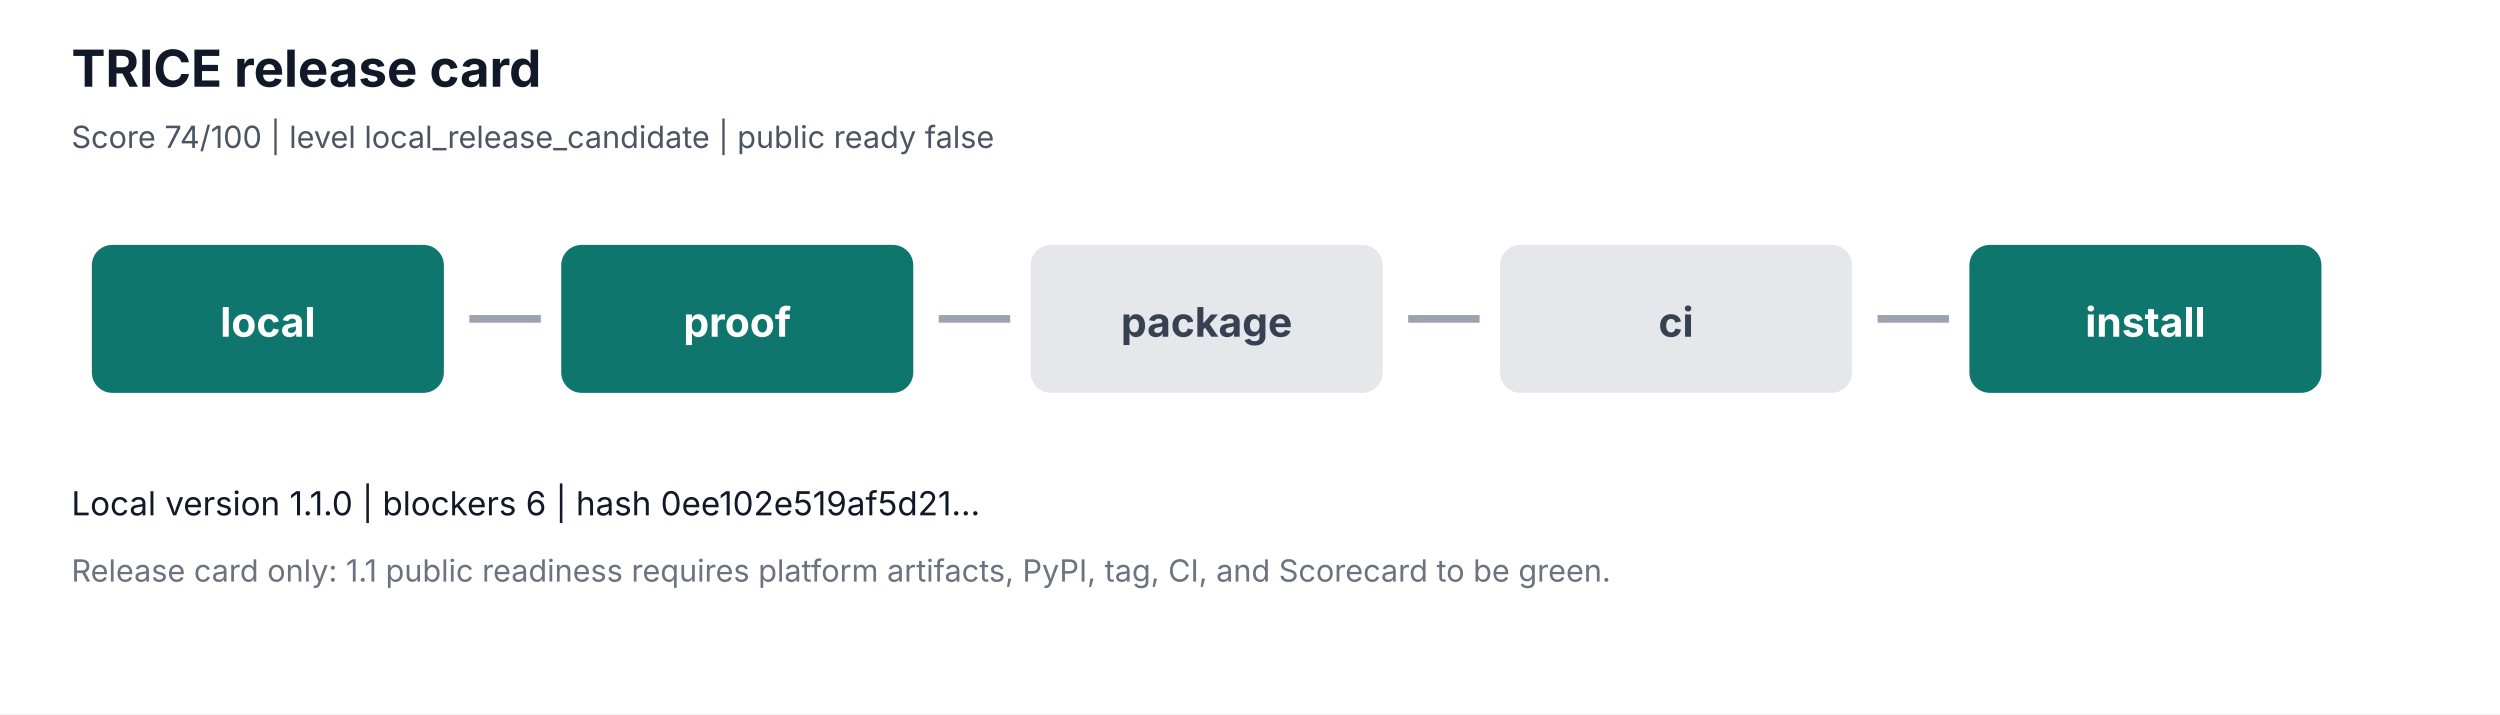
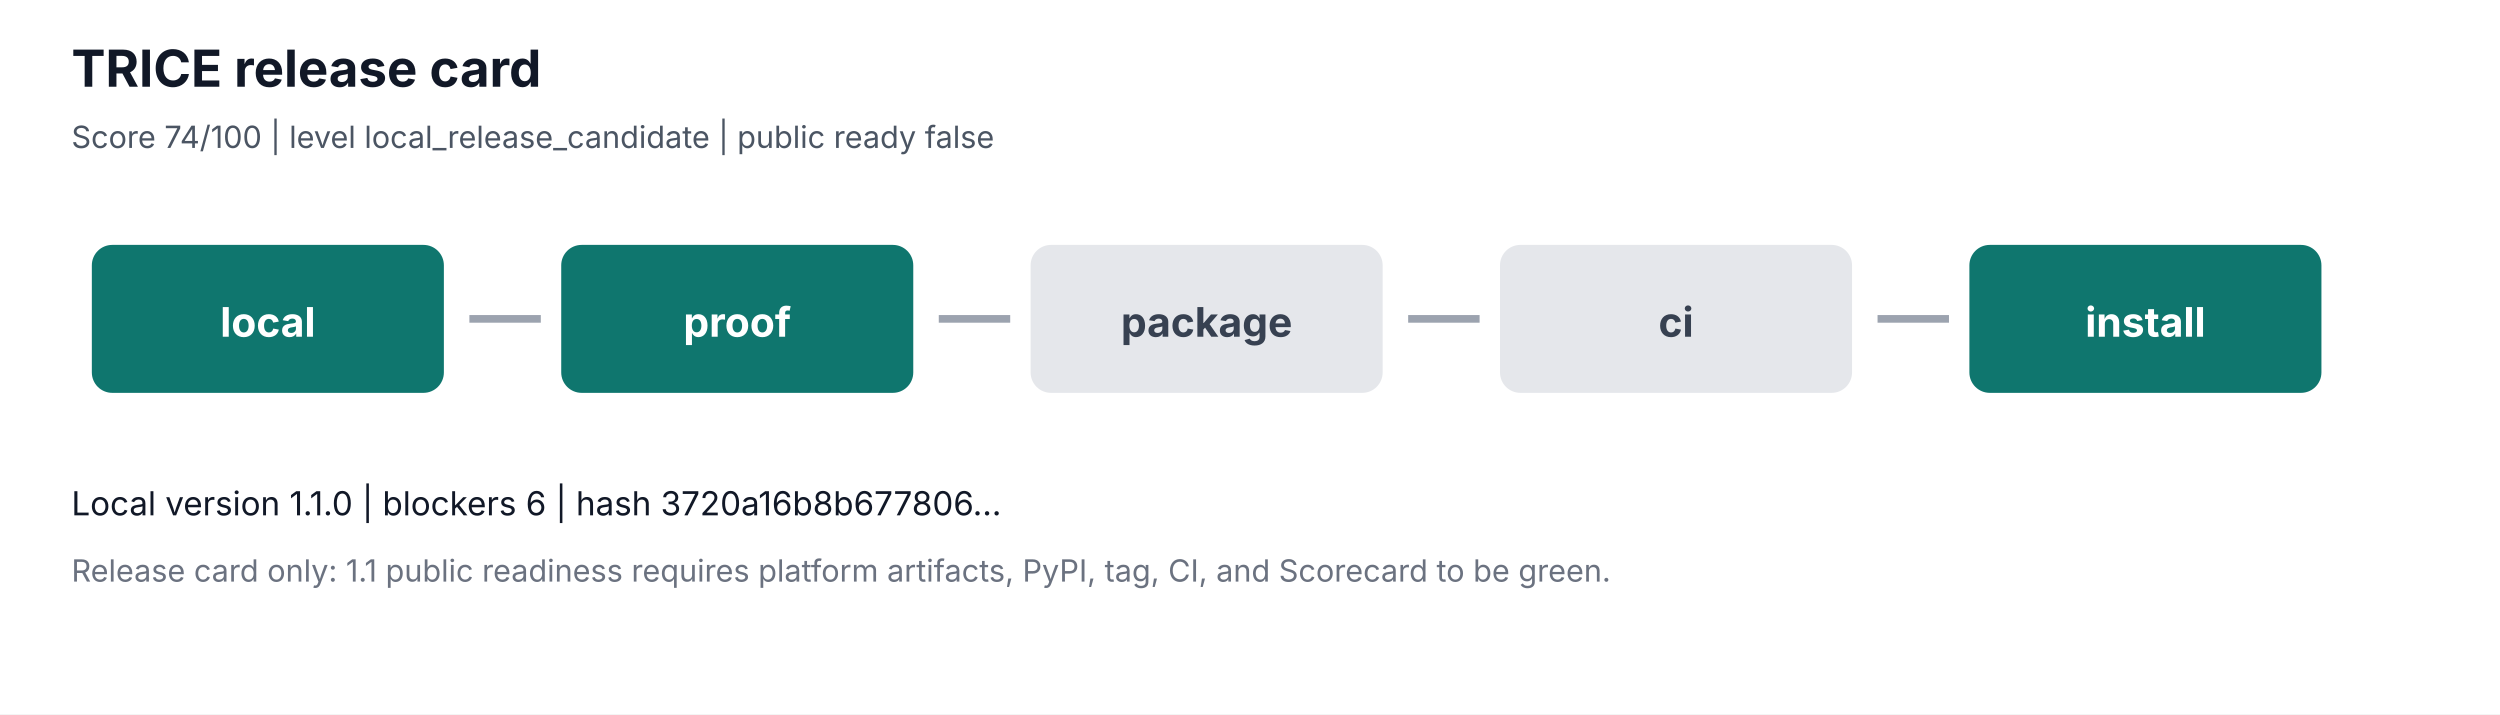
<svg xmlns="http://www.w3.org/2000/svg" width="980" height="280" viewBox="0 0 980 280">
  <rect width="100%" height="100%" fill="#ffffff" />
  <text x="28" y="34" font-family="Inter,Segoe UI,Arial" font-size="20" font-weight="700" fill="#111827">TRICE release card</text>
  <text x="28" y="58" font-family="Inter,Segoe UI,Arial" font-size="12" fill="#4b5563">Score 74/100 | level local_release_candidate | public ready false</text>
  <rect x="36" y="96" width="138" height="58" rx="8" fill="#0f766e" />
  <text x="105" y="132" text-anchor="middle" font-family="Inter,Segoe UI,Arial" font-size="16" font-weight="700" fill="#ffffff">local</text>
  <line x1="184" y1="125" x2="212" y2="125" stroke="#9ca3af" stroke-width="3" />
  <rect x="220" y="96" width="138" height="58" rx="8" fill="#0f766e" />
  <text x="289" y="132" text-anchor="middle" font-family="Inter,Segoe UI,Arial" font-size="16" font-weight="700" fill="#ffffff">proof</text>
  <line x1="368" y1="125" x2="396" y2="125" stroke="#9ca3af" stroke-width="3" />
  <rect x="404" y="96" width="138" height="58" rx="8" fill="#e5e7eb" />
  <text x="473" y="132" text-anchor="middle" font-family="Inter,Segoe UI,Arial" font-size="16" font-weight="700" fill="#374151">package</text>
  <line x1="552" y1="125" x2="580" y2="125" stroke="#9ca3af" stroke-width="3" />
  <rect x="588" y="96" width="138" height="58" rx="8" fill="#e5e7eb" />
  <text x="657" y="132" text-anchor="middle" font-family="Inter,Segoe UI,Arial" font-size="16" font-weight="700" fill="#374151">ci</text>
  <line x1="736" y1="125" x2="764" y2="125" stroke="#9ca3af" stroke-width="3" />
  <rect x="772" y="96" width="138" height="58" rx="8" fill="#0f766e" />
  <text x="841" y="132" text-anchor="middle" font-family="Inter,Segoe UI,Arial" font-size="16" font-weight="700" fill="#ffffff">install</text>
-   <text x="28" y="202" font-family="Inter,Segoe UI,Arial" font-size="13" fill="#111827">Local version 1.1.0 | blockers 6 | hash 0ee102e519af5d21...</text>
+   <text x="28" y="202" font-family="Inter,Segoe UI,Arial" font-size="13" fill="#111827">Local version 1.1.0 | blockers 6 | hash 3720a16b8b677806...</text>
  <text x="28" y="228" font-family="Inter,Segoe UI,Arial" font-size="12" fill="#6b7280">Release card only: 1.1 public readiness requires platform artifacts, PyPI, tag, CI, and Scorecard to be green.</text>
</svg>
